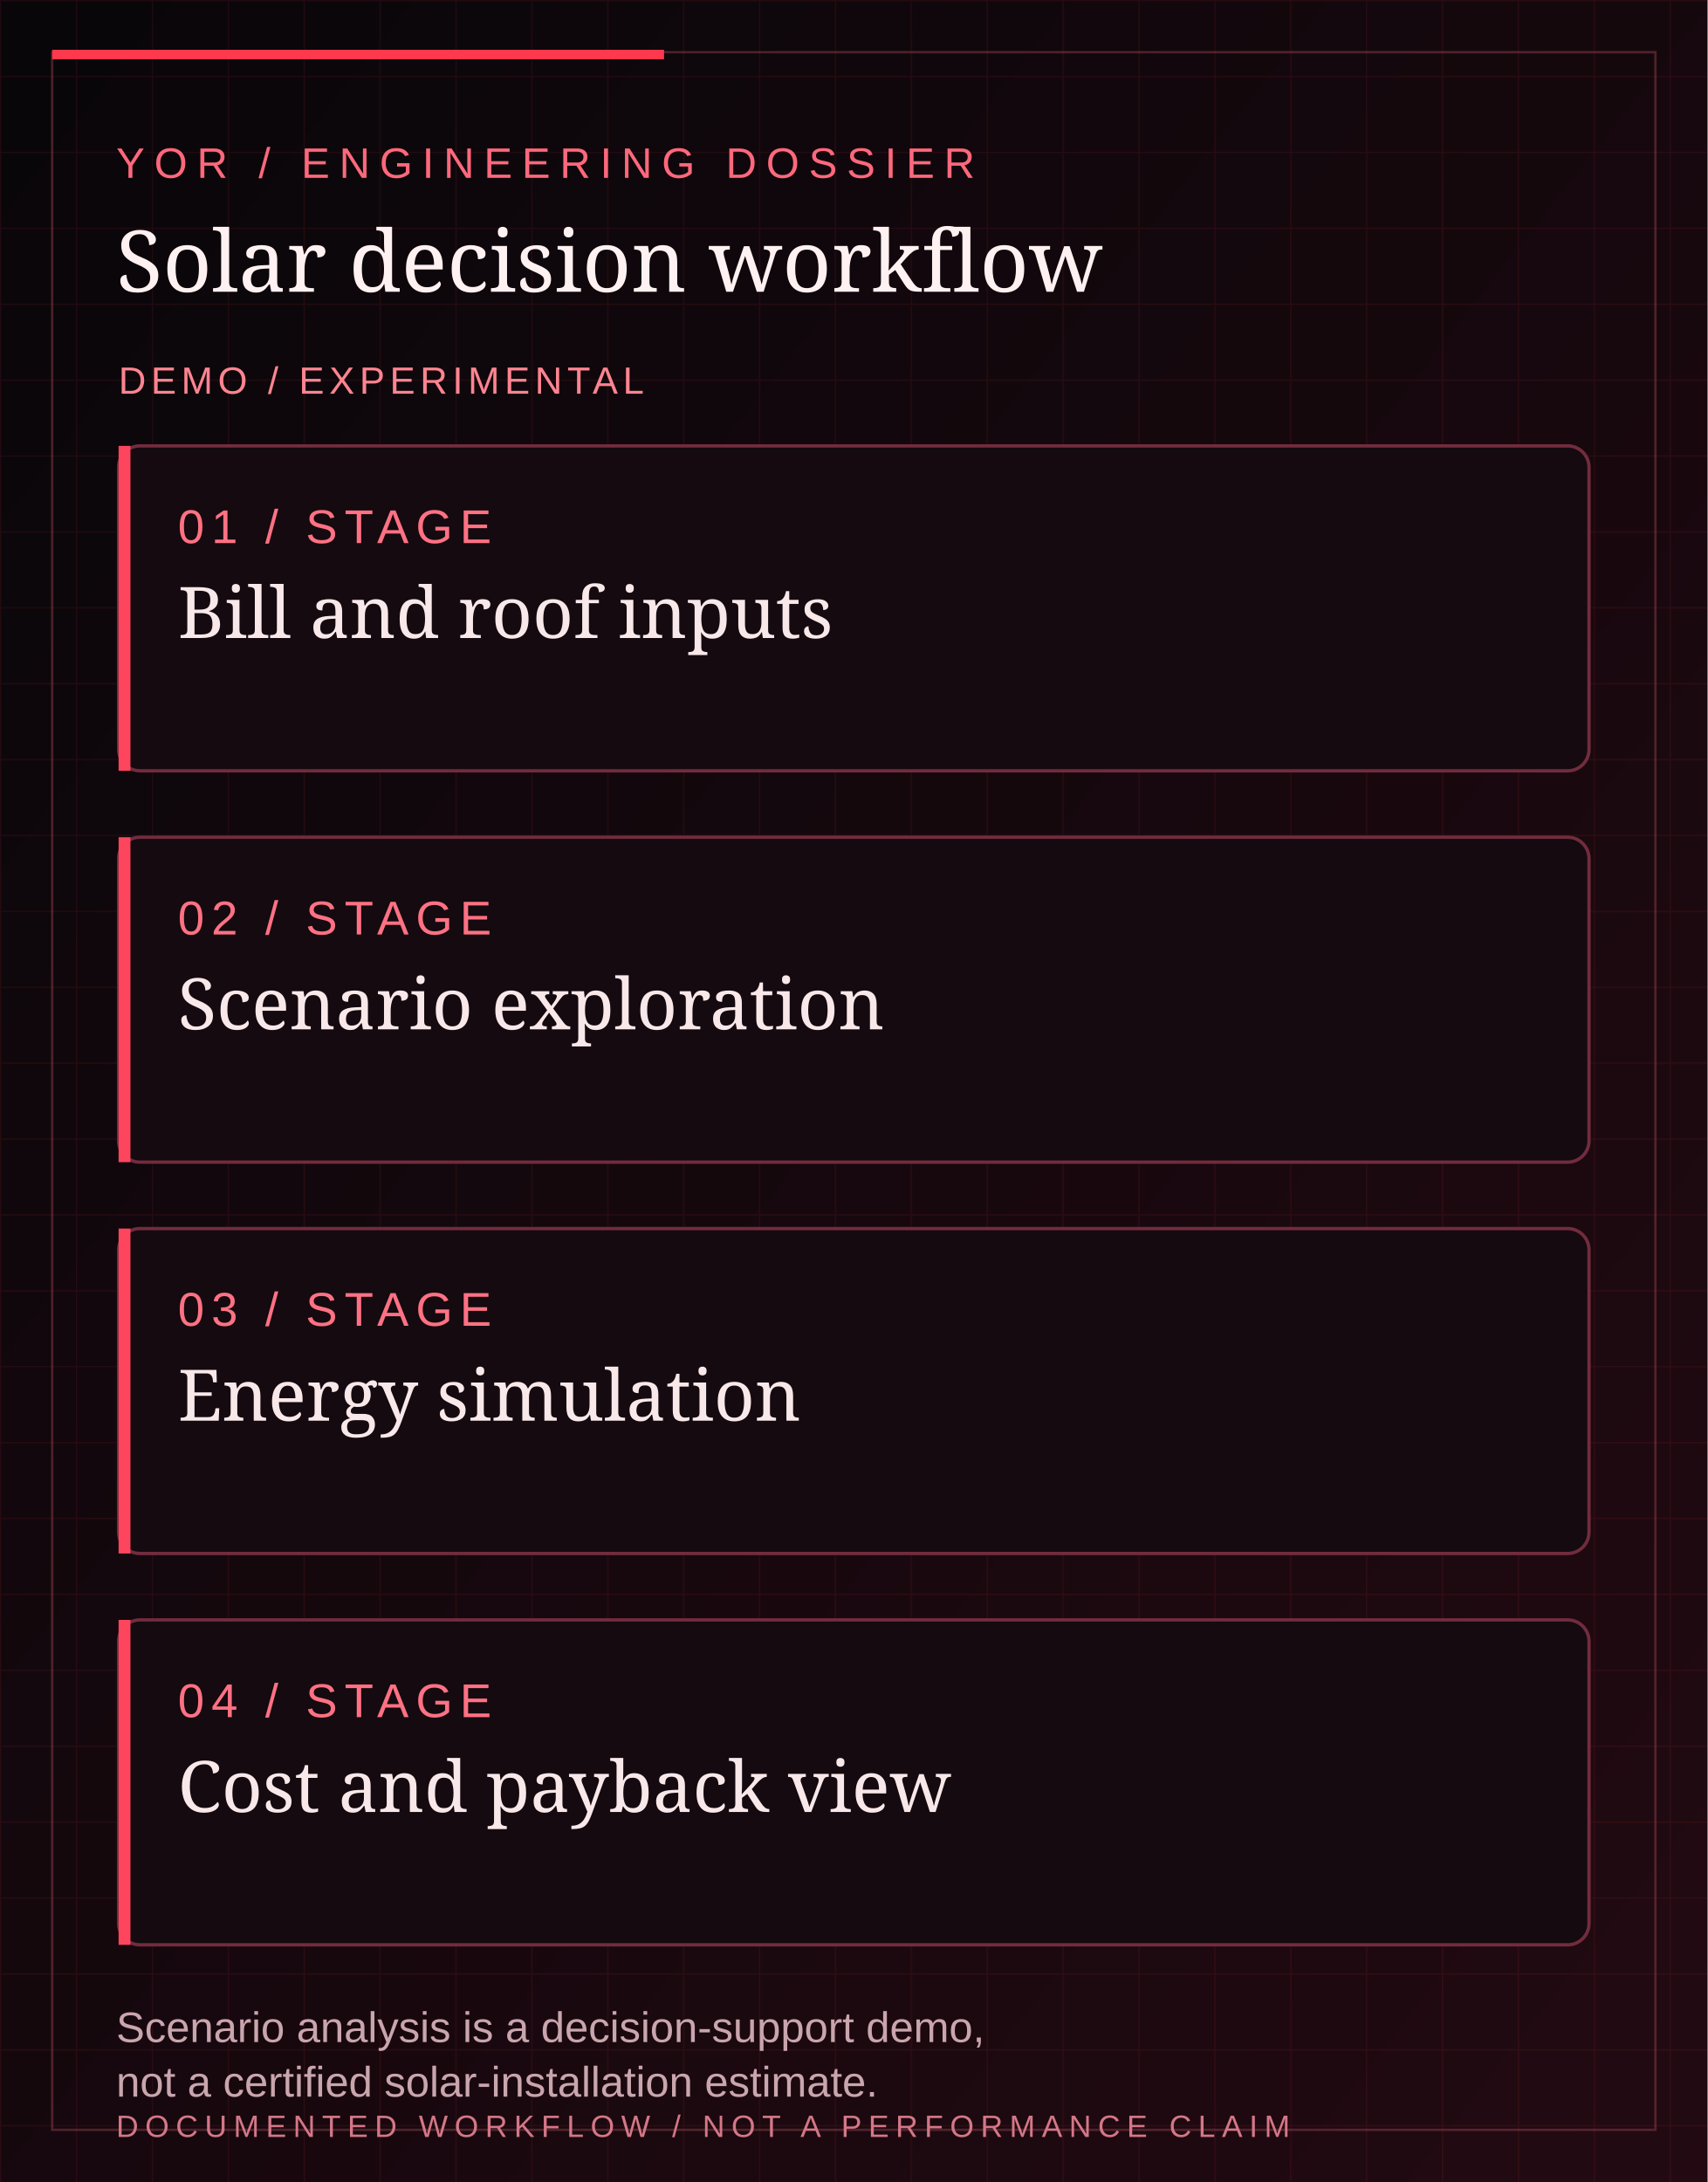
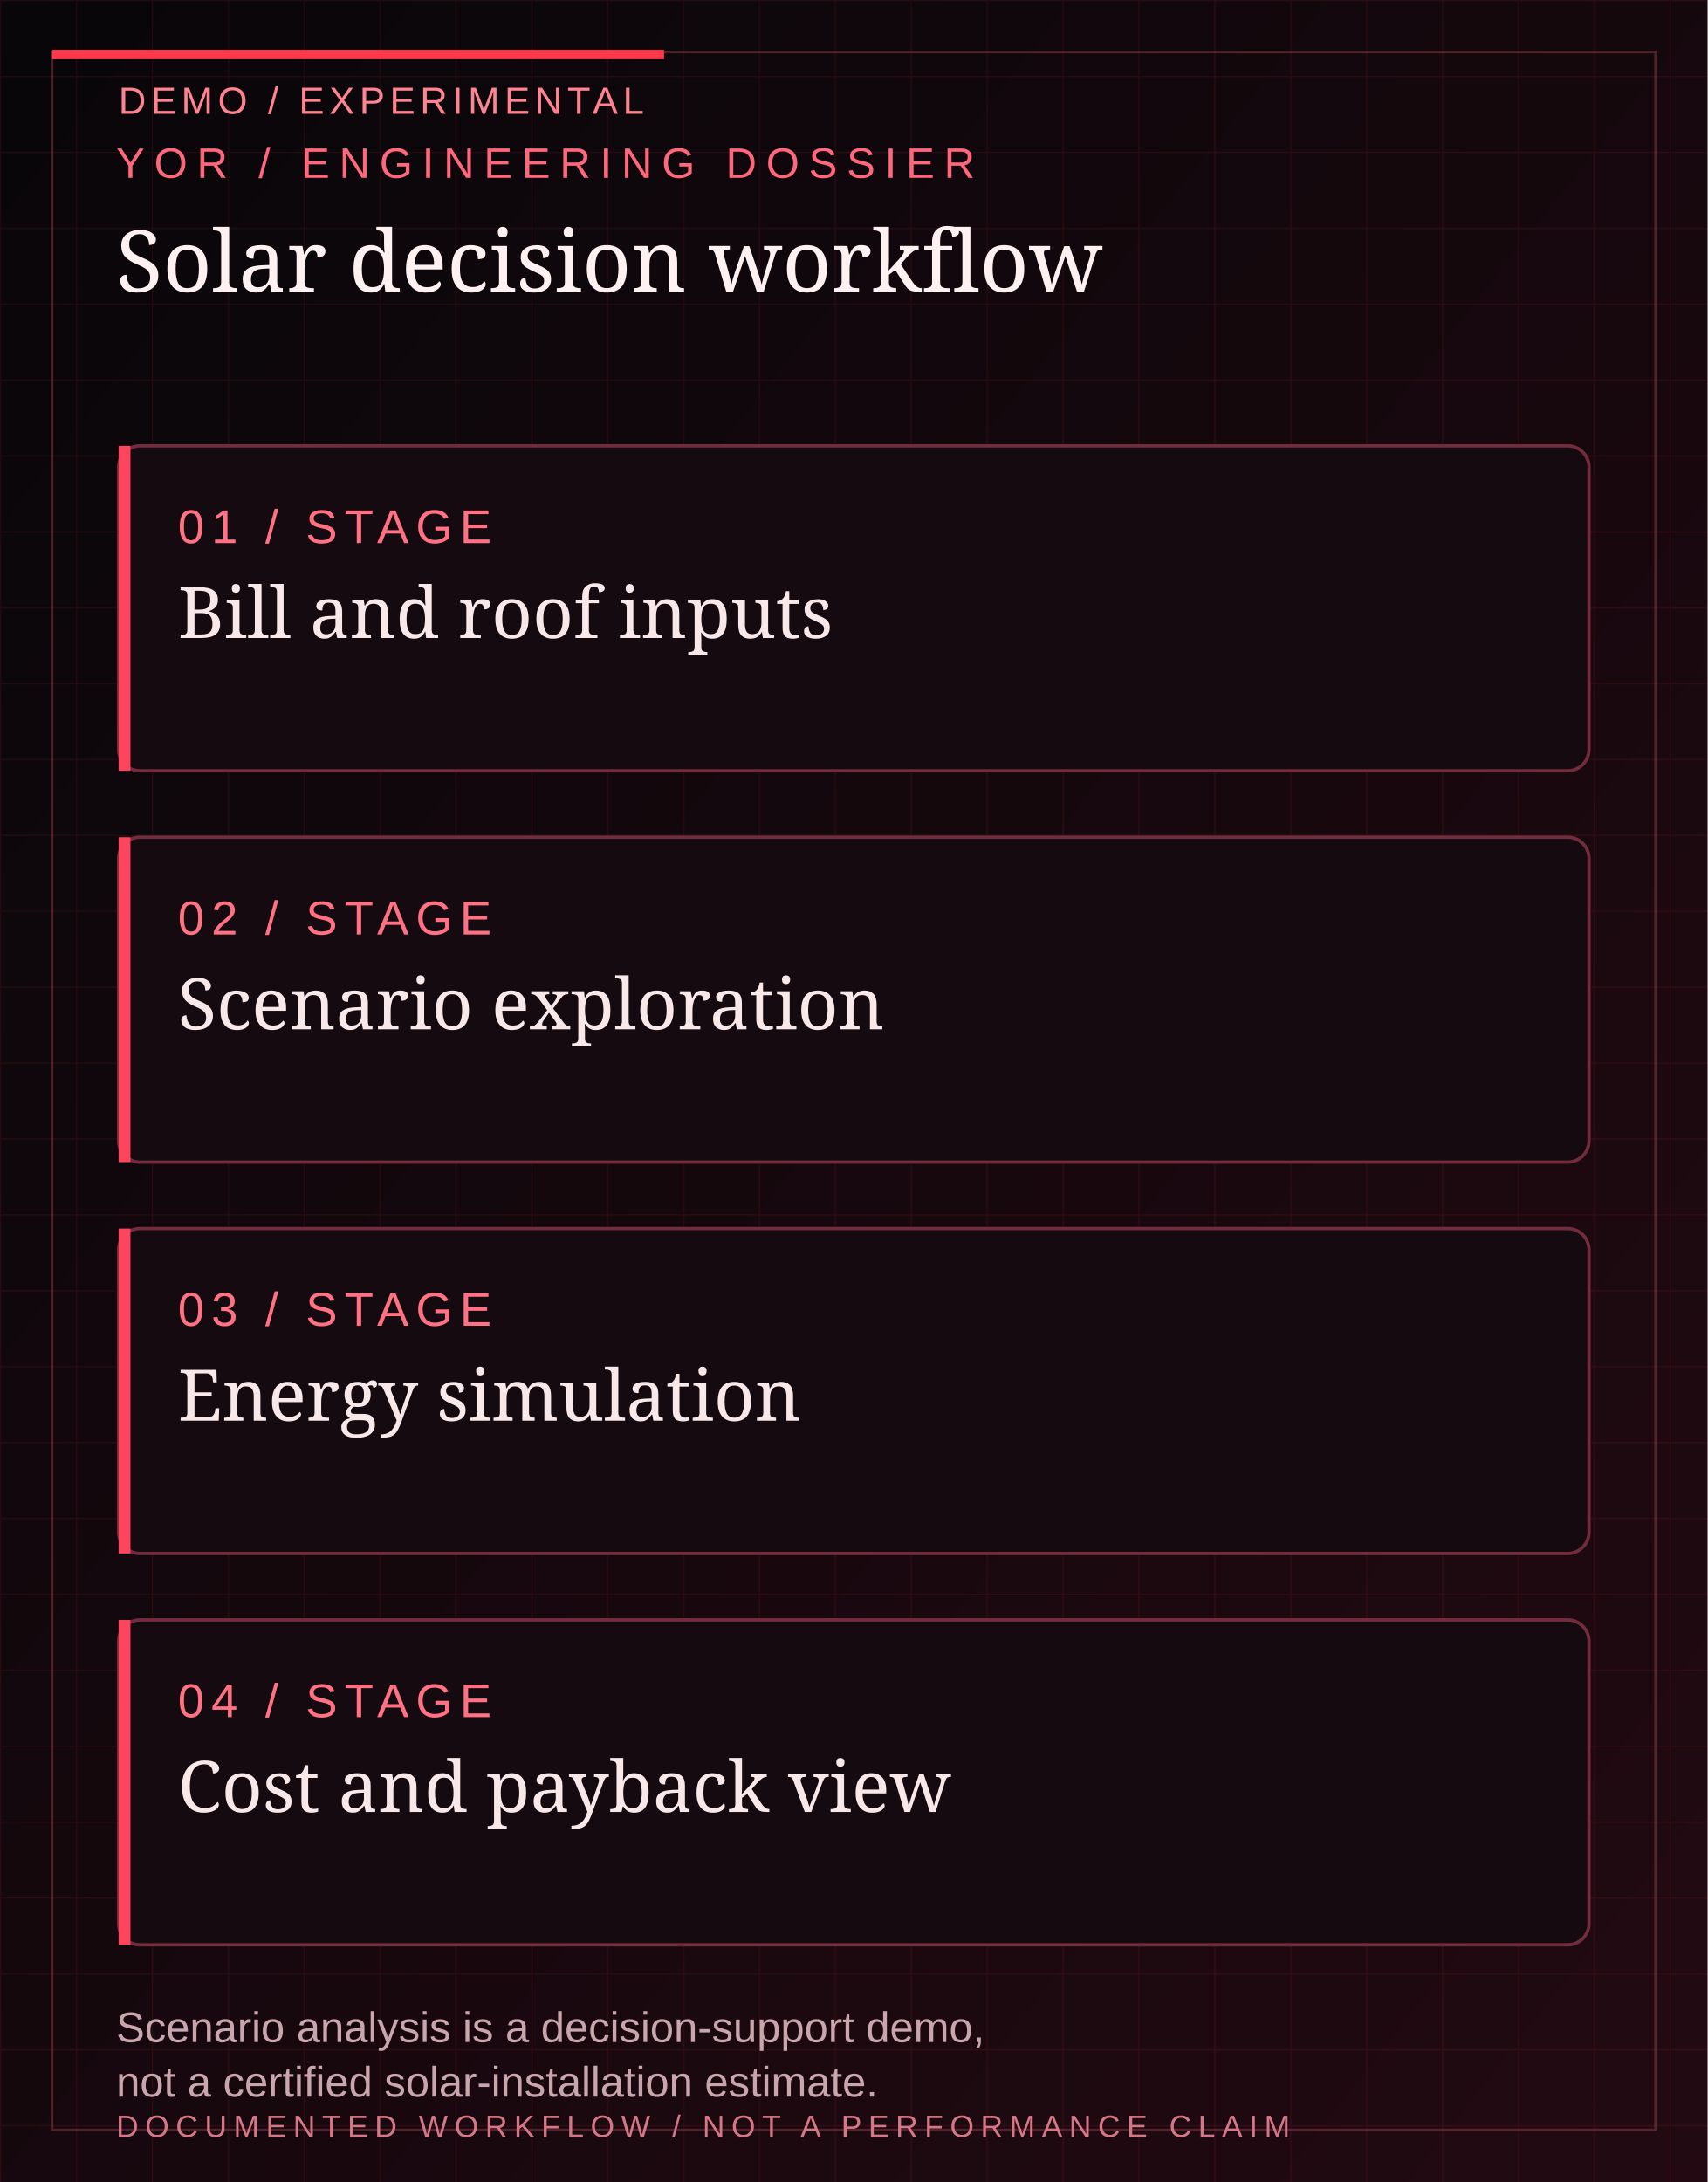
<svg xmlns="http://www.w3.org/2000/svg" width="720" height="920" viewBox="0 0 720 920" role="img" aria-labelledby="tit des">
  <defs>
    <linearGradient id="bg" x1="0" x2="1" y1="0" y2="1">
      <stop stop-color="#080609" />
      <stop offset="1" stop-color="#230a12" />
    </linearGradient>
    <pattern id="grid" width="32" height="32" patternUnits="userSpaceOnUse">
      <path d="M32 0H0V32" fill="none" stroke="#ff394d" stroke-opacity=".09" />
    </pattern>
  </defs>
  <rect width="720" height="920" fill="url(#bg)" />
  <rect width="720" height="920" fill="url(#grid)" />
  <rect x="22" y="22" width="676" height="876" fill="none" stroke="#a64a59" stroke-opacity=".4" />
  <path d="M22 23 H280" stroke="#ff394d" stroke-width="4" />
  <text x="49" y="75" font-family="Arial,sans-serif" font-size="18" letter-spacing="4" fill="#ff687c">YOR / ENGINEERING DOSSIER</text>
  <text x="49" y="123" font-size="36" fill="#fff1f1" font-family="Georgia,serif">Solar decision workflow</text>
-   <text x="50" y="166" font-size="16" font-family="Arial,sans-serif" letter-spacing="2.1" fill="#ff8491">DEMO / EXPERIMENTAL</text>
+   <text x="50" y="48" font-size="16" font-family="Arial,sans-serif" letter-spacing="2.1" fill="#ff8491">DEMO / EXPERIMENTAL</text>
  <g>
    <rect x="50" y="188" width="620" height="137" rx="9" fill="#140a10" stroke="#722c3e" stroke-width="1.4" />
    <rect x="50" y="188" width="5" height="137" fill="#fd465e" />
    <text x="75" y="229" fill="#ff7183" font-size="20" letter-spacing="3" font-family="Arial,sans-serif">01 / STAGE</text>
    <text x="75" y="269" font-size="30" fill="#f9e8e9" font-family="Georgia,serif">Bill and roof inputs</text>
  </g>
  <g>
    <rect x="50" y="353" width="620" height="137" rx="9" fill="#140a10" stroke="#722c3e" stroke-width="1.4" />
    <rect x="50" y="353" width="5" height="137" fill="#fd465e" />
    <text x="75" y="394" fill="#ff7183" font-size="20" letter-spacing="3" font-family="Arial,sans-serif">02 / STAGE</text>
    <text x="75" y="434" font-size="30" fill="#f9e8e9" font-family="Georgia,serif">Scenario exploration</text>
  </g>
  <g>
    <rect x="50" y="518" width="620" height="137" rx="9" fill="#140a10" stroke="#722c3e" stroke-width="1.4" />
    <rect x="50" y="518" width="5" height="137" fill="#fd465e" />
    <text x="75" y="559" fill="#ff7183" font-size="20" letter-spacing="3" font-family="Arial,sans-serif">03 / STAGE</text>
    <text x="75" y="599" font-size="30" fill="#f9e8e9" font-family="Georgia,serif">Energy simulation</text>
  </g>
  <g>
    <rect x="50" y="683" width="620" height="137" rx="9" fill="#140a10" stroke="#722c3e" stroke-width="1.4" />
    <rect x="50" y="683" width="5" height="137" fill="#fd465e" />
    <text x="75" y="724" fill="#ff7183" font-size="20" letter-spacing="3" font-family="Arial,sans-serif">04 / STAGE</text>
    <text x="75" y="764" font-size="30" fill="#f9e8e9" font-family="Georgia,serif">Cost and payback view</text>
  </g>
  <text x="49" y="861" font-size="18" fill="#c9a5ad" font-family="Arial,sans-serif">Scenario analysis is a decision-support demo,</text>
  <text x="49" y="884" font-size="18" fill="#c9a5ad" font-family="Arial,sans-serif">not a certified solar-installation estimate.</text>
  <text x="49" y="901" font-family="Arial,sans-serif" font-size="13" letter-spacing="2.8" fill="#d47787">DOCUMENTED WORKFLOW / NOT A PERFORMANCE CLAIM</text>
</svg>
